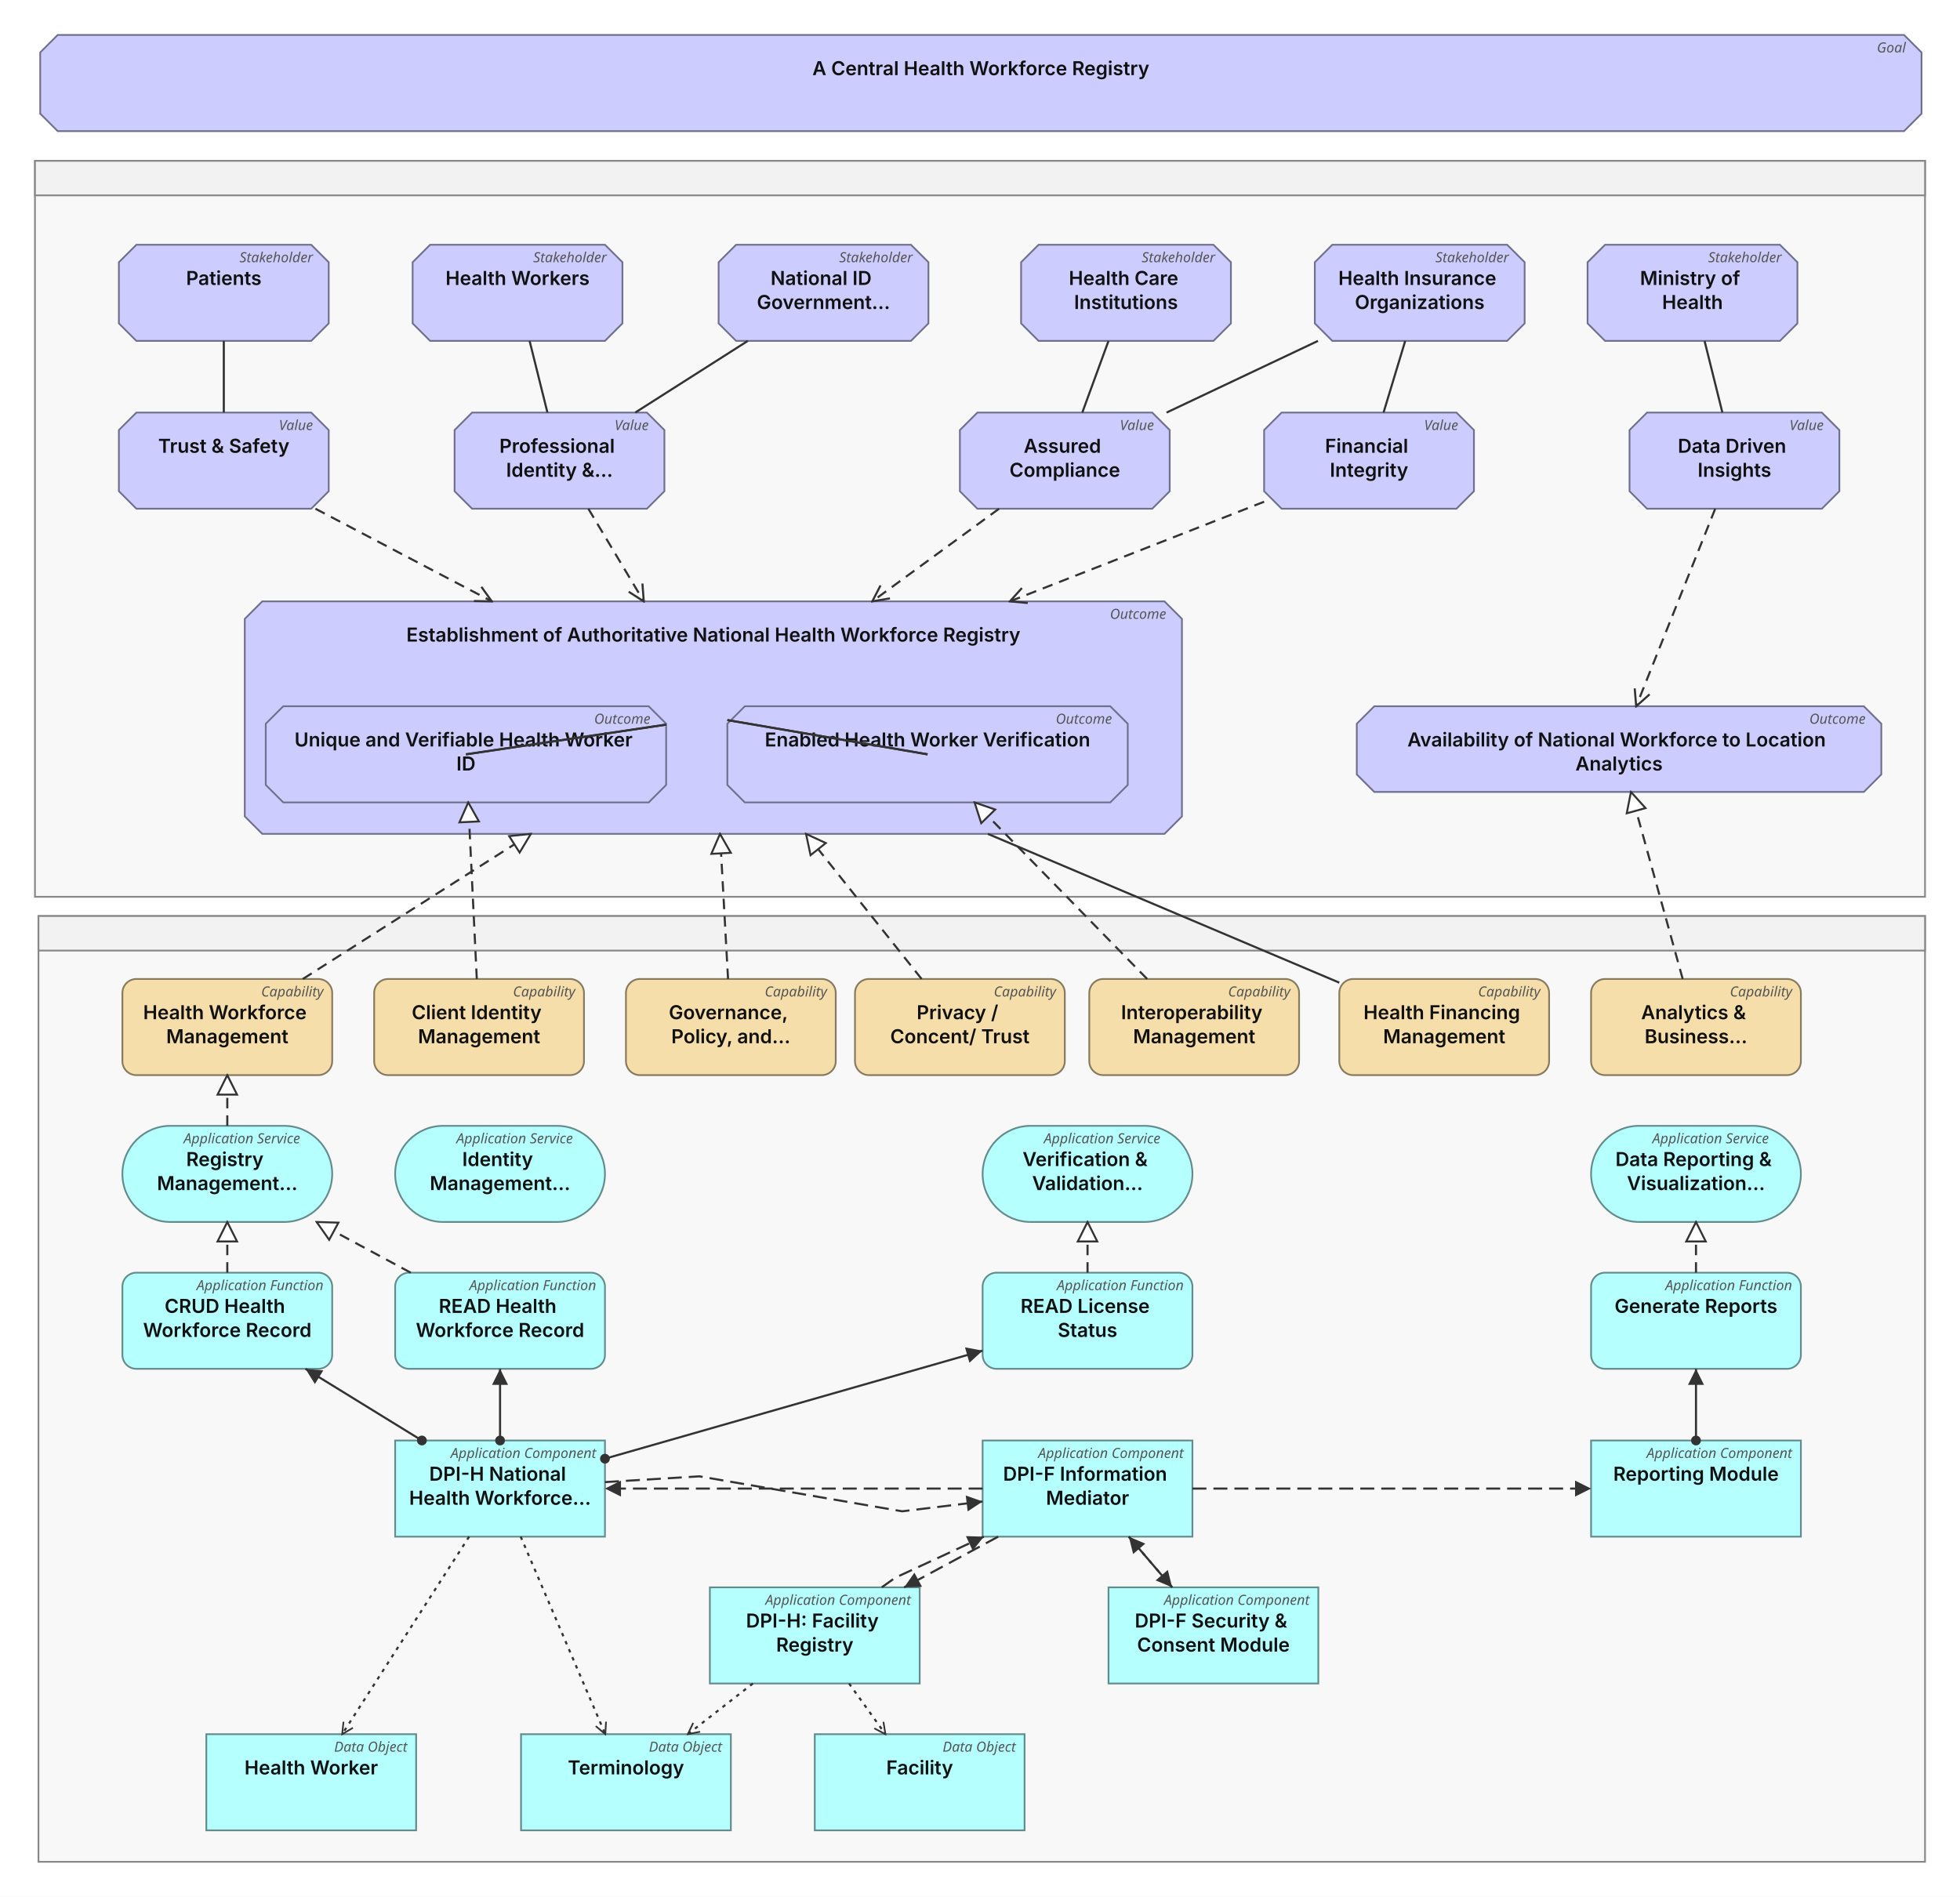
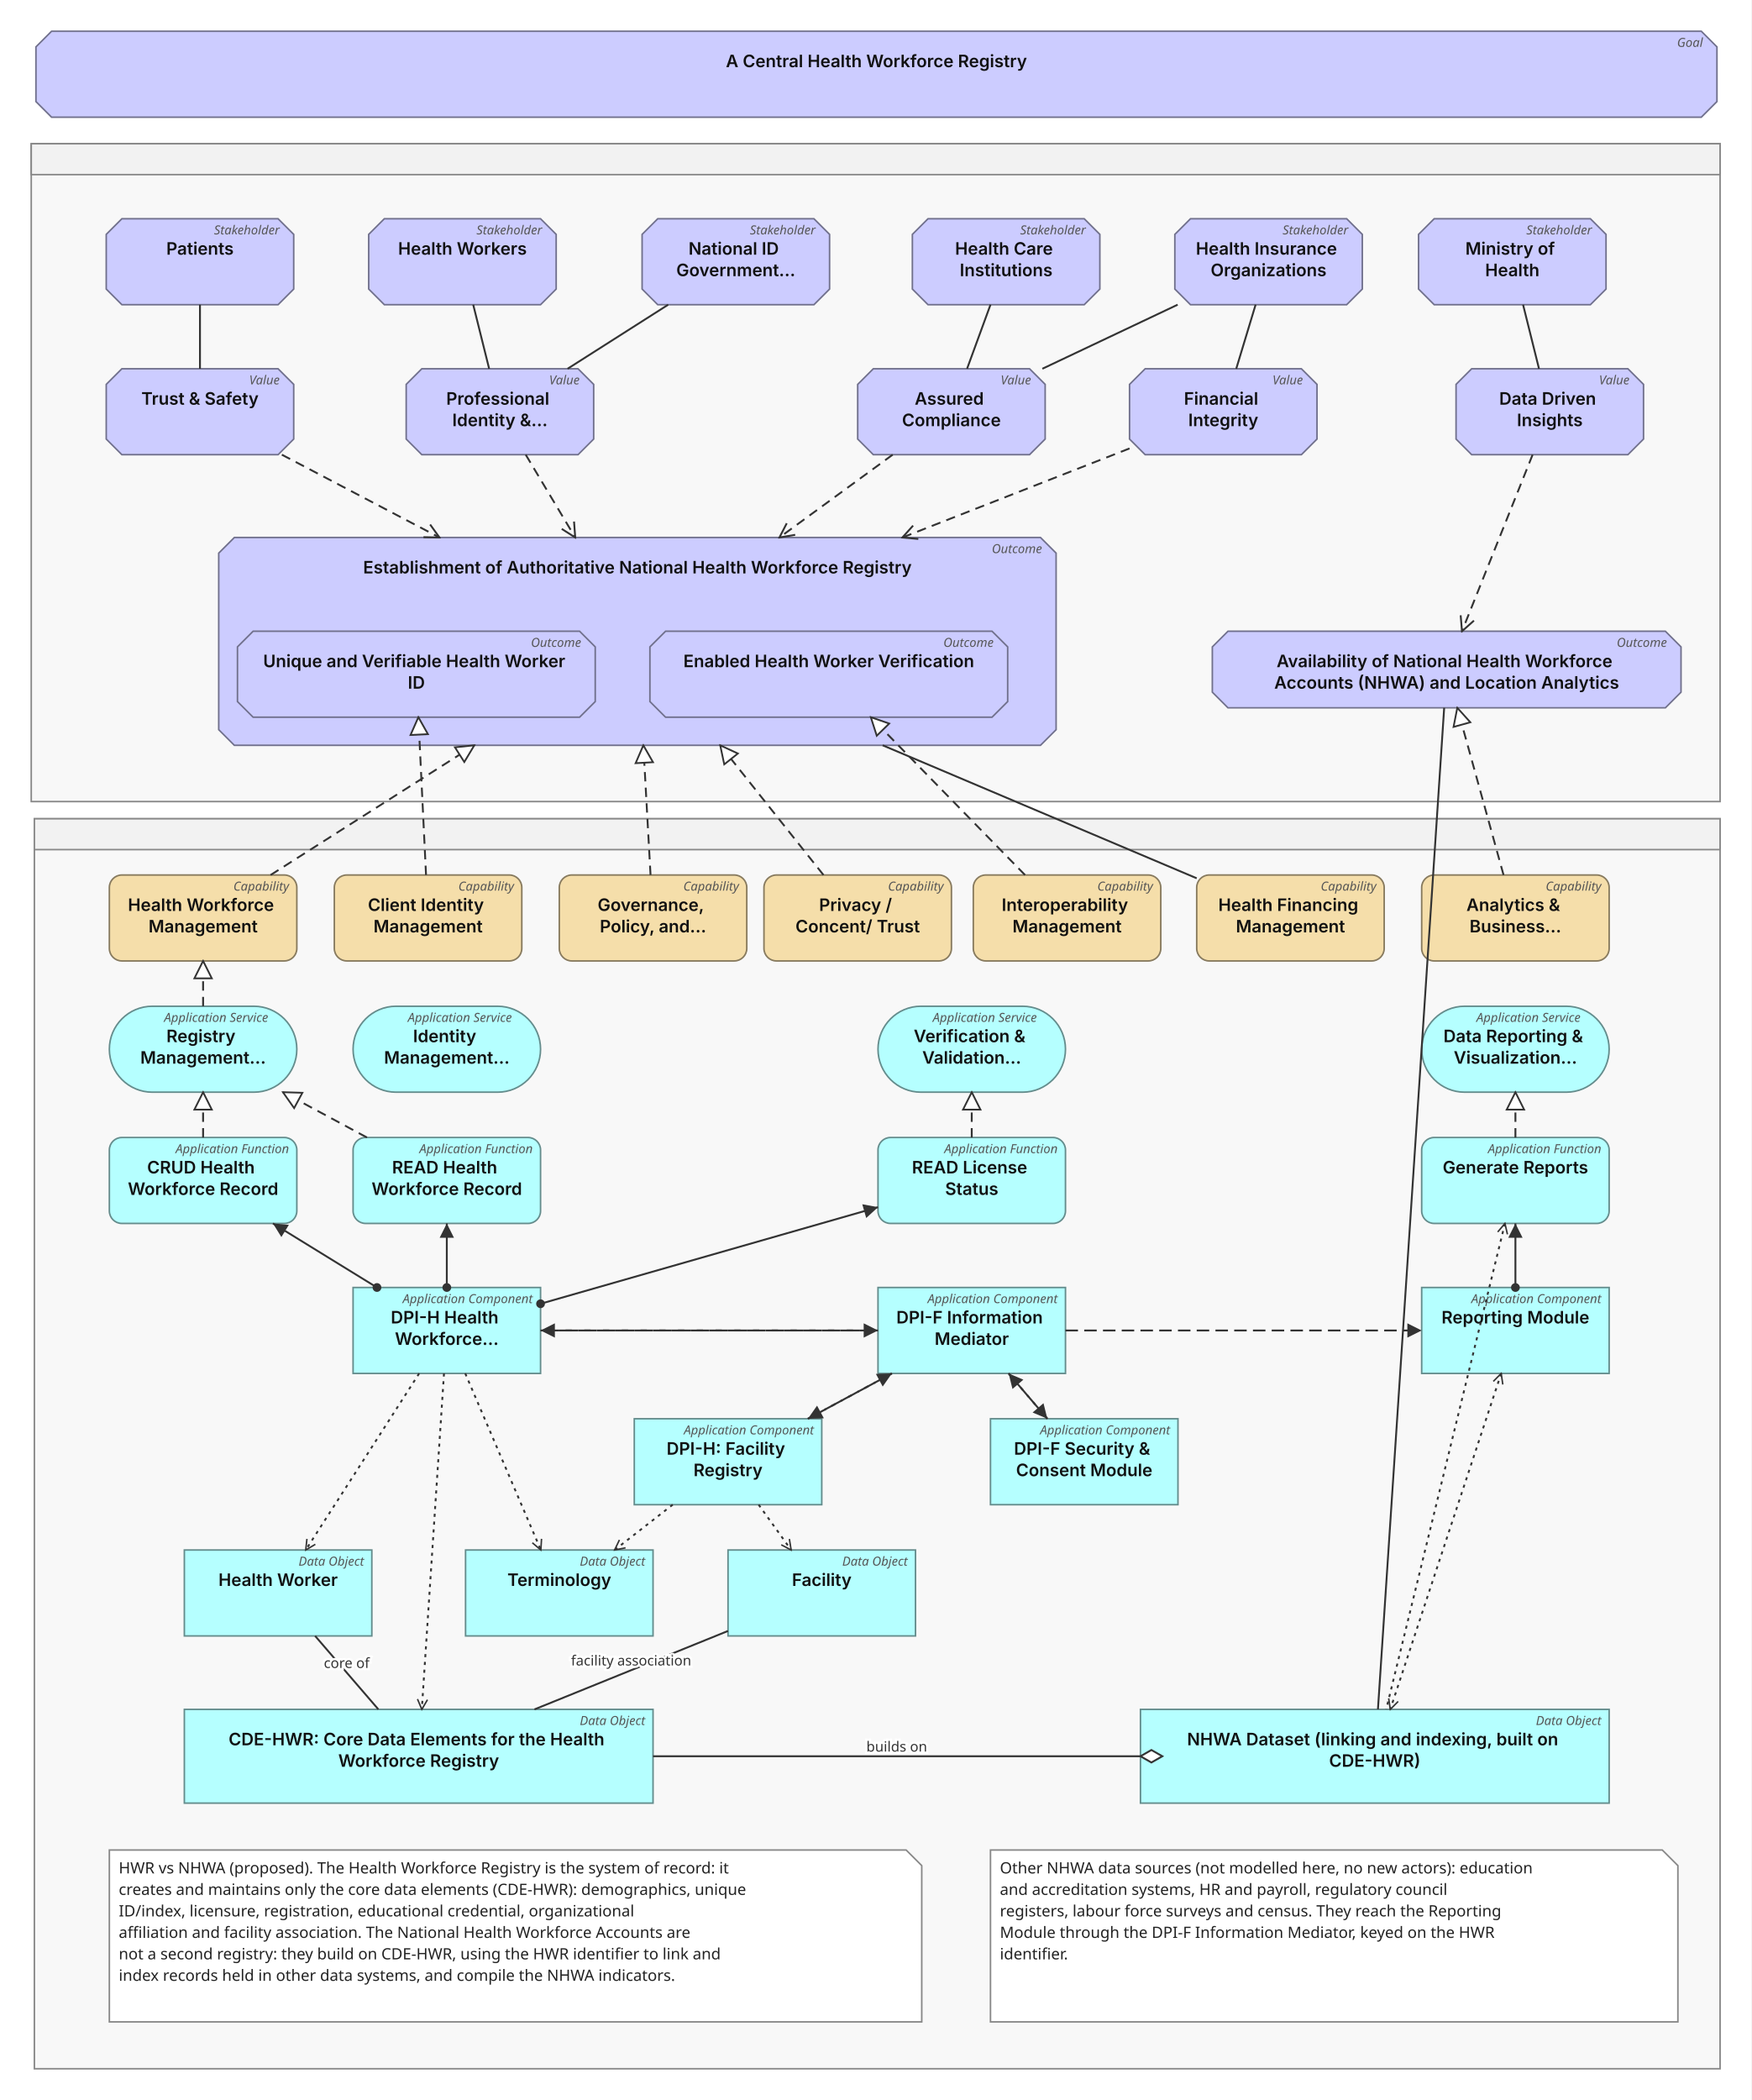
- <svg xmlns="http://www.w3.org/2000/svg" viewBox="133 16 1121 1085" width="1121" height="1085" role="img" aria-labelledby="av-title">
+ <svg xmlns="http://www.w3.org/2000/svg" viewBox="133 16 1121 1344" width="1121" height="1344" role="img" aria-labelledby="av-title">
  <style>
.av-name{font:600 11px system-ui,-apple-system,"Segoe UI",sans-serif;fill:#111}
.av-type{font:italic 8px system-ui,sans-serif;fill:#555}
.av-group{font:600 11px system-ui,sans-serif;fill:#333}
.av-note{font:10px system-ui,sans-serif;fill:#222}
.av-rel{font:9px system-ui,sans-serif;fill:#333;paint-order:stroke;stroke:#fff;stroke-width:3px}
a:hover rect,a:hover polygon,a:focus rect,a:focus polygon{stroke:#06c;stroke-width:2.5}
</style>
  <defs>
    <marker id="arrow-open" viewBox="0 0 12 12" refX="11" refY="6" markerWidth="11" markerHeight="11" orient="auto-start-reverse" markerUnits="userSpaceOnUse">
      <path d="M1 1 L11 6 L1 11" fill="none" stroke="#333" stroke-width="1.3" />
    </marker>
    <marker id="arrow-filled" viewBox="0 0 12 12" refX="11" refY="6" markerWidth="11" markerHeight="11" orient="auto-start-reverse" markerUnits="userSpaceOnUse">
      <path d="M1 1 L11 6 L1 11 Z" fill="#333" />
    </marker>
    <marker id="arrow-small" viewBox="0 0 10 10" refX="9" refY="5" markerWidth="8" markerHeight="8" orient="auto-start-reverse" markerUnits="userSpaceOnUse">
      <path d="M1 1 L9 5 L1 9" fill="none" stroke="#333" stroke-width="1.2" />
    </marker>
    <marker id="triangle-hollow" viewBox="0 0 14 14" refX="13" refY="7" markerWidth="13" markerHeight="13" orient="auto-start-reverse" markerUnits="userSpaceOnUse">
      <path d="M1 1 L13 7 L1 13 Z" fill="#fff" stroke="#333" stroke-width="1.2" />
    </marker>
    <marker id="diamond-filled" viewBox="0 0 16 10" refX="1" refY="5" markerWidth="16" markerHeight="10" orient="auto-start-reverse" markerUnits="userSpaceOnUse">
      <path d="M1 5 L8 1 L15 5 L8 9 Z" fill="#333" />
    </marker>
    <marker id="diamond-hollow" viewBox="0 0 16 10" refX="1" refY="5" markerWidth="16" markerHeight="10" orient="auto-start-reverse" markerUnits="userSpaceOnUse">
      <path d="M1 5 L8 1 L15 5 L8 9 Z" fill="#fff" stroke="#333" stroke-width="1.2" />
    </marker>
    <marker id="dot" viewBox="0 0 8 8" refX="4" refY="4" markerWidth="7" markerHeight="7" orient="auto" markerUnits="userSpaceOnUse">
      <circle cx="4" cy="4" r="3.2" fill="#333" />
    </marker>
    <pattern id="missing" width="8" height="8" patternUnits="userSpaceOnUse" patternTransform="rotate(45)">
      <rect width="8" height="8" fill="#fff" />
      <line x1="0" y1="0" x2="0" y2="8" stroke="#d33" stroke-width="2" />
    </pattern>
  </defs>
-   <rect x="133" y="16" width="1121" height="1085" fill="#fff" />
+   <rect x="133" y="16" width="1121" height="1344" fill="#fff" />
  <g class="av-g">
    <rect x="153" y="108" width="1081" height="421" fill="#f2f2f2" fill-opacity=".55" stroke="#888" />
    <rect x="153" y="108" width="1081" height="19.75" fill="#f2f2f2" stroke="#888" />
    <text class="av-group" x="159" y="122" />
  </g>
  <a href="../../../en/dpi-h-ra/archimate/0.2.0/elements/id-a2320dbc07e6450b94f3f0f3e03bb877/" target="_top">
    <polygon points="211,156 311,156 321,166 321,201 311,211 211,211 201,201 201,166" fill="#ccccff" stroke="#70708c" stroke-width="1" />
    <text class="av-type" x="312" y="166" text-anchor="end">Stakeholder</text>
    <text class="av-name" x="261" y="179" text-anchor="middle">
      <tspan x="261" dy="0">Patients</tspan>
    </text>
  </a>
  <a href="../../../en/dpi-h-ra/archimate/0.2.0/elements/id-9616e1e203db4a20beb0385e094a05a1/" target="_top">
    <polygon points="211,252 311,252 321,262 321,297 311,307 211,307 201,297 201,262" fill="#ccccff" stroke="#70708c" stroke-width="1" />
    <text class="av-type" x="312" y="262" text-anchor="end">Value</text>
    <text class="av-name" x="261" y="275" text-anchor="middle">
      <tspan x="261" dy="0">Trust &amp; Safety</tspan>
    </text>
  </a>
  <a href="../../../en/dpi-h-ra/archimate/0.2.0/elements/id-558aba849cc54d659ef1a5473d9aa2f1/" target="_top">
    <polygon points="283,360 799,360 809,370 809,483 799,493 283,493 273,483 273,370" fill="#ccccff" stroke="#70708c" stroke-width="1" />
    <text class="av-type" x="800" y="370" text-anchor="end">Outcome</text>
    <text class="av-name" x="541" y="383" text-anchor="middle">
      <tspan x="541" dy="0">Establishment of Authoritative National Health Workforce Registry</tspan>
    </text>
  </a>
  <a href="../../../en/dpi-h-ra/archimate/0.2.0/elements/id-d1b556b9ac4940eeb49f44f9a78b825a/" target="_top">
    <polygon points="559,420 768,420 778,430 778,465 768,475 559,475 549,465 549,430" fill="#ccccff" stroke="#70708c" stroke-width="1" />
    <text class="av-type" x="769" y="430" text-anchor="end">Outcome</text>
    <text class="av-name" x="663.5" y="443" text-anchor="middle">
      <tspan x="663.5" dy="0">Enabled Health Worker Verification</tspan>
    </text>
  </a>
  <a href="../../../en/dpi-h-ra/archimate/0.2.0/elements/id-3463482224324a95a77b808562828a38/" target="_top">
    <polygon points="295,420 504,420 514,430 514,465 504,475 295,475 285,465 285,430" fill="#ccccff" stroke="#70708c" stroke-width="1" />
    <text class="av-type" x="505" y="430" text-anchor="end">Outcome</text>
    <text class="av-name" x="399.5" y="443" text-anchor="middle">
      <tspan x="399.5" dy="0">Unique and Verifiable Health Worker</tspan>
      <tspan x="399.5" dy="13.75">ID</tspan>
    </text>
  </a>
  <a href="../../../en/dpi-h-ra/archimate/0.2.0/elements/id-a423086366604d2a9ea403aa8f19f264/" target="_top">
    <polygon points="919,420 1199,420 1209,430 1209,459 1199,469 919,469 909,459 909,430" fill="#ccccff" stroke="#70708c" stroke-width="1" />
    <text class="av-type" x="1200" y="430" text-anchor="end">Outcome</text>
    <text class="av-name" x="1059" y="443" text-anchor="middle">
-       <tspan x="1059" dy="0">Availability of National Workforce to Location</tspan>
-       <tspan x="1059" dy="13.75">Analytics</tspan>
+       <tspan x="1059" dy="0">Availability of National Health Workforce</tspan>
+       <tspan x="1059" dy="13.75">Accounts (NHWA) and Location Analytics</tspan>
    </text>
  </a>
  <a href="../../../en/dpi-h-ra/archimate/0.2.0/elements/id-8d3dd8b68d504c2a9fe8cf414b16c127/" target="_top">
    <polygon points="379,156 479,156 489,166 489,201 479,211 379,211 369,201 369,166" fill="#ccccff" stroke="#70708c" stroke-width="1" />
    <text class="av-type" x="480" y="166" text-anchor="end">Stakeholder</text>
    <text class="av-name" x="429" y="179" text-anchor="middle">
      <tspan x="429" dy="0">Health Workers</tspan>
    </text>
  </a>
  <a href="../../../en/dpi-h-ra/archimate/0.2.0/elements/id-3d0ed563d57a4ef5830b6f42379c580d/" target="_top">
    <polygon points="403,252 503,252 513,262 513,297 503,307 403,307 393,297 393,262" fill="#ccccff" stroke="#70708c" stroke-width="1" />
    <text class="av-type" x="504" y="262" text-anchor="end">Value</text>
    <text class="av-name" x="453" y="275" text-anchor="middle">
      <tspan x="453" dy="0">Professional</tspan>
      <tspan x="453" dy="13.75">Identity &amp;…</tspan>
    </text>
  </a>
  <a href="../../../en/dpi-h-ra/archimate/0.2.0/elements/id-515be0d38c564767bc2b1ee5fcb0adb6/" target="_top">
    <polygon points="727,156 827,156 837,166 837,201 827,211 727,211 717,201 717,166" fill="#ccccff" stroke="#70708c" stroke-width="1" />
    <text class="av-type" x="828" y="166" text-anchor="end">Stakeholder</text>
    <text class="av-name" x="777" y="179" text-anchor="middle">
      <tspan x="777" dy="0">Health Care</tspan>
      <tspan x="777" dy="13.75">Institutions</tspan>
    </text>
  </a>
  <a href="../../../en/dpi-h-ra/archimate/0.2.0/elements/id-cf479a7ce6df4865833f1d16912988d3/" target="_top">
    <polygon points="692,252 792,252 802,262 802,297 792,307 692,307 682,297 682,262" fill="#ccccff" stroke="#70708c" stroke-width="1" />
    <text class="av-type" x="793" y="262" text-anchor="end">Value</text>
    <text class="av-name" x="742" y="275" text-anchor="middle">
      <tspan x="742" dy="0">Assured</tspan>
      <tspan x="742" dy="13.75">Compliance</tspan>
    </text>
  </a>
  <a href="../../../en/dpi-h-ra/archimate/0.2.0/elements/id-afa7abb5039f46ae8f7f3f1ff15b77a2/" target="_top">
    <polygon points="895,156 995,156 1005,166 1005,201 995,211 895,211 885,201 885,166" fill="#ccccff" stroke="#70708c" stroke-width="1" />
    <text class="av-type" x="996" y="166" text-anchor="end">Stakeholder</text>
    <text class="av-name" x="945" y="179" text-anchor="middle">
      <tspan x="945" dy="0">Health Insurance</tspan>
      <tspan x="945" dy="13.75">Organizations</tspan>
    </text>
  </a>
  <a href="../../../en/dpi-h-ra/archimate/0.2.0/elements/id-6225b7e834b24c6fab4c6994f1a10c05/" target="_top">
    <polygon points="866,252 966,252 976,262 976,297 966,307 866,307 856,297 856,262" fill="#ccccff" stroke="#70708c" stroke-width="1" />
    <text class="av-type" x="967" y="262" text-anchor="end">Value</text>
    <text class="av-name" x="916" y="275" text-anchor="middle">
      <tspan x="916" dy="0">Financial</tspan>
      <tspan x="916" dy="13.75">Integrity</tspan>
    </text>
  </a>
  <a href="../../../en/dpi-h-ra/archimate/0.2.0/elements/id-1c5c0bc9234e4282b654dbc71b9da706/" target="_top">
    <polygon points="1051,156 1151,156 1161,166 1161,201 1151,211 1051,211 1041,201 1041,166" fill="#ccccff" stroke="#70708c" stroke-width="1" />
    <text class="av-type" x="1152" y="166" text-anchor="end">Stakeholder</text>
    <text class="av-name" x="1101" y="179" text-anchor="middle">
      <tspan x="1101" dy="0">Ministry of</tspan>
      <tspan x="1101" dy="13.75">Health</tspan>
    </text>
  </a>
  <a href="../../../en/dpi-h-ra/archimate/0.2.0/elements/id-4a4c7257f8ec4ee98f3f418bc034a165/" target="_top">
    <polygon points="1075,252 1175,252 1185,262 1185,297 1175,307 1075,307 1065,297 1065,262" fill="#ccccff" stroke="#70708c" stroke-width="1" />
    <text class="av-type" x="1176" y="262" text-anchor="end">Value</text>
    <text class="av-name" x="1125" y="275" text-anchor="middle">
      <tspan x="1125" dy="0">Data Driven</tspan>
      <tspan x="1125" dy="13.75">Insights</tspan>
    </text>
  </a>
  <a href="../../../en/dpi-h-ra/archimate/0.2.0/elements/id-10058e61afa048128fdb46dc0bcb884c/" target="_top">
    <polygon points="554,156 654,156 664,166 664,201 654,211 554,211 544,201 544,166" fill="#ccccff" stroke="#70708c" stroke-width="1" />
    <text class="av-type" x="655" y="166" text-anchor="end">Stakeholder</text>
    <text class="av-name" x="604" y="179" text-anchor="middle">
      <tspan x="604" dy="0">National ID</tspan>
      <tspan x="604" dy="13.75">Government…</tspan>
    </text>
  </a>
  <g class="av-g">
-     <rect x="155" y="540" width="1079" height="541" fill="#f2f2f2" fill-opacity=".55" stroke="#888" />
+     <rect x="155" y="540" width="1079" height="800" fill="#f2f2f2" fill-opacity=".55" stroke="#888" />
    <rect x="155" y="540" width="1079" height="19.75" fill="#f2f2f2" stroke="#888" />
    <text class="av-group" x="161" y="554" />
  </g>
  <a href="../../../en/dpi-h-ra/archimate/0.2.0/elements/id-350840520ae44f658b6ad3b3762e382e/" target="_top">
    <rect x="359" y="840" width="120" height="55" fill="#b5ffff" stroke="#648c8c" stroke-width="1" />
    <text class="av-type" x="474" y="850" text-anchor="end">Application Component</text>
    <text class="av-name" x="419" y="863" text-anchor="middle">
-       <tspan x="419" dy="0">DPI-H National</tspan>
-       <tspan x="419" dy="13.75">Health Workforce…</tspan>
+       <tspan x="419" dy="0">DPI-H Health</tspan>
+       <tspan x="419" dy="13.75">Workforce…</tspan>
    </text>
  </a>
  <a href="../../../en/dpi-h-ra/archimate/0.2.0/elements/id-d79aa0eec0584b0792b44bca408afeb6/" target="_top">
    <rect x="767" y="924" width="120" height="55" fill="#b5ffff" stroke="#648c8c" stroke-width="1" />
    <text class="av-type" x="882" y="934" text-anchor="end">Application Component</text>
    <text class="av-name" x="827" y="947" text-anchor="middle">
      <tspan x="827" dy="0">DPI-F Security &amp;</tspan>
      <tspan x="827" dy="13.75">Consent Module</tspan>
    </text>
  </a>
  <a href="../../../en/dpi-h-ra/archimate/0.2.0/elements/id-bbd18f65be45490fbbaf02346511ae5e/" target="_top">
    <rect x="1043" y="840" width="120" height="55" fill="#b5ffff" stroke="#648c8c" stroke-width="1" />
    <text class="av-type" x="1158" y="850" text-anchor="end">Application Component</text>
    <text class="av-name" x="1103" y="863" text-anchor="middle">
      <tspan x="1103" dy="0">Reporting Module</tspan>
    </text>
  </a>
  <a href="../../../en/dpi-h-ra/archimate/0.2.0/elements/id-3c5d846710034c4595e206e748d65e36/" target="_top">
    <rect x="695" y="840" width="120" height="55" fill="#b5ffff" stroke="#648c8c" stroke-width="1" />
    <text class="av-type" x="810" y="850" text-anchor="end">Application Component</text>
    <text class="av-name" x="755" y="863" text-anchor="middle">
      <tspan x="755" dy="0">DPI-F Information</tspan>
      <tspan x="755" dy="13.75">Mediator</tspan>
    </text>
  </a>
  <a href="../../../en/dpi-h-ra/archimate/0.2.0/elements/id-702c24bbd73341be9afc11c7e11e9810/" target="_top">
    <rect x="251" y="1008" width="120" height="55" fill="#b5ffff" stroke="#648c8c" stroke-width="1" />
    <text class="av-type" x="366" y="1018" text-anchor="end">Data Object</text>
    <text class="av-name" x="311" y="1031" text-anchor="middle">
      <tspan x="311" dy="0">Health Worker</tspan>
    </text>
  </a>
  <a href="../../../en/dpi-h-ra/archimate/0.2.0/elements/id-ad969289cb774307aa678037c56fdd3f/" target="_top">
    <rect x="599" y="1008" width="120" height="55" fill="#b5ffff" stroke="#648c8c" stroke-width="1" />
    <text class="av-type" x="714" y="1018" text-anchor="end">Data Object</text>
    <text class="av-name" x="659" y="1031" text-anchor="middle">
      <tspan x="659" dy="0">Facility</tspan>
    </text>
  </a>
  <a href="../../../en/dpi-h-ra/archimate/0.2.0/elements/id-301912f3fcaf4648b0ebc3cbbfc3b447/" target="_top">
    <rect x="431" y="1008" width="120" height="55" fill="#b5ffff" stroke="#648c8c" stroke-width="1" />
    <text class="av-type" x="546" y="1018" text-anchor="end">Data Object</text>
    <text class="av-name" x="491" y="1031" text-anchor="middle">
      <tspan x="491" dy="0">Terminology</tspan>
    </text>
  </a>
  <a href="../../../en/dpi-h-ra/archimate/0.2.0/elements/id-4d0a6161789f4a4ca8b13c7b2d542544/" target="_top">
    <rect x="203" y="576" width="120" height="55" rx="8" fill="#f5deaa" stroke="#877a5e" stroke-width="1" />
    <text class="av-type" x="318" y="586" text-anchor="end">Capability</text>
    <text class="av-name" x="263" y="599" text-anchor="middle">
      <tspan x="263" dy="0">Health Workforce</tspan>
      <tspan x="263" dy="13.75">Management</tspan>
    </text>
  </a>
  <a href="../../../en/dpi-h-ra/archimate/0.2.0/elements/id-d4539867eb074f9383ede25c9318a5eb/" target="_top">
    <rect x="622" y="576" width="120" height="55" rx="8" fill="#f5deaa" stroke="#877a5e" stroke-width="1" />
    <text class="av-type" x="737" y="586" text-anchor="end">Capability</text>
    <text class="av-name" x="682" y="599" text-anchor="middle">
      <tspan x="682" dy="0">Privacy /</tspan>
      <tspan x="682" dy="13.75">Concent/ Trust</tspan>
    </text>
  </a>
  <a href="../../../en/dpi-h-ra/archimate/0.2.0/elements/id-788f660553e14f0283b93c2dda3ae441/" target="_top">
    <rect x="347" y="576" width="120" height="55" rx="8" fill="#f5deaa" stroke="#877a5e" stroke-width="1" />
    <text class="av-type" x="462" y="586" text-anchor="end">Capability</text>
    <text class="av-name" x="407" y="599" text-anchor="middle">
      <tspan x="407" dy="0">Client Identity</tspan>
      <tspan x="407" dy="13.75">Management</tspan>
    </text>
  </a>
  <a href="../../../en/dpi-h-ra/archimate/0.2.0/elements/id-02200ff02be649ada1bf34a0a4d8e594/" target="_top">
    <rect x="756" y="576" width="120" height="55" rx="8" fill="#f5deaa" stroke="#877a5e" stroke-width="1" />
    <text class="av-type" x="871" y="586" text-anchor="end">Capability</text>
    <text class="av-name" x="816" y="599" text-anchor="middle">
      <tspan x="816" dy="0">Interoperability</tspan>
      <tspan x="816" dy="13.75">Management</tspan>
    </text>
  </a>
  <a href="../../../en/dpi-h-ra/archimate/0.2.0/elements/id-3d0c2c2525ed4131ae533eed8893d4d0/" target="_top">
    <rect x="1043" y="576" width="120" height="55" rx="8" fill="#f5deaa" stroke="#877a5e" stroke-width="1" />
    <text class="av-type" x="1158" y="586" text-anchor="end">Capability</text>
    <text class="av-name" x="1103" y="599" text-anchor="middle">
      <tspan x="1103" dy="0">Analytics &amp;</tspan>
      <tspan x="1103" dy="13.75">Business…</tspan>
    </text>
  </a>
  <a href="../../../en/dpi-h-ra/archimate/0.2.0/elements/id-88a90dfa38904fba930a49add401e660/" target="_top">
    <rect x="491" y="576" width="120" height="55" rx="8" fill="#f5deaa" stroke="#877a5e" stroke-width="1" />
    <text class="av-type" x="606" y="586" text-anchor="end">Capability</text>
    <text class="av-name" x="551" y="599" text-anchor="middle">
      <tspan x="551" dy="0">Governance,</tspan>
      <tspan x="551" dy="13.75">Policy, and…</tspan>
    </text>
  </a>
  <a href="../../../en/dpi-h-ra/archimate/0.2.0/elements/id-34c4ebbdf32b4062b7fe81718c599d83/" target="_top">
    <rect x="899" y="576" width="120" height="55" rx="8" fill="#f5deaa" stroke="#877a5e" stroke-width="1" />
    <text class="av-type" x="1014" y="586" text-anchor="end">Capability</text>
    <text class="av-name" x="959" y="599" text-anchor="middle">
      <tspan x="959" dy="0">Health Financing</tspan>
      <tspan x="959" dy="13.75">Management</tspan>
    </text>
  </a>
  <a href="../../../en/dpi-h-ra/archimate/0.2.0/elements/id-2dbeabd4fadb4f4ca856fcab56c79ce6/" target="_top">
    <rect x="203" y="660" width="120" height="55" rx="27.5" fill="#b5ffff" stroke="#648c8c" stroke-width="1" />
    <text class="av-type" x="304.667" y="670" text-anchor="end">Application Service</text>
    <text class="av-name" x="263" y="683" text-anchor="middle">
      <tspan x="263" dy="0">Registry</tspan>
      <tspan x="263" dy="13.75">Management…</tspan>
    </text>
  </a>
  <a href="../../../en/dpi-h-ra/archimate/0.2.0/elements/id-646c18afcfc54f4fb33ae93110e02c2c/" target="_top">
    <rect x="359" y="660" width="120" height="55" rx="27.5" fill="#b5ffff" stroke="#648c8c" stroke-width="1" />
    <text class="av-type" x="460.667" y="670" text-anchor="end">Application Service</text>
    <text class="av-name" x="419" y="683" text-anchor="middle">
      <tspan x="419" dy="0">Identity</tspan>
      <tspan x="419" dy="13.75">Management…</tspan>
    </text>
  </a>
  <a href="../../../en/dpi-h-ra/archimate/0.2.0/elements/id-067f3a0e91b2452ba1786d129e309017/" target="_top">
    <rect x="695" y="660" width="120" height="55" rx="27.5" fill="#b5ffff" stroke="#648c8c" stroke-width="1" />
    <text class="av-type" x="796.667" y="670" text-anchor="end">Application Service</text>
    <text class="av-name" x="755" y="683" text-anchor="middle">
      <tspan x="755" dy="0">Verification &amp;</tspan>
      <tspan x="755" dy="13.75">Validation…</tspan>
    </text>
  </a>
  <a href="../../../en/dpi-h-ra/archimate/0.2.0/elements/id-1c8c036d817d47d89af422dc49cc9620/" target="_top">
    <rect x="1043" y="660" width="120" height="55" rx="27.5" fill="#b5ffff" stroke="#648c8c" stroke-width="1" />
    <text class="av-type" x="1144.667" y="670" text-anchor="end">Application Service</text>
    <text class="av-name" x="1103" y="683" text-anchor="middle">
      <tspan x="1103" dy="0">Data Reporting &amp;</tspan>
      <tspan x="1103" dy="13.75">Visualization…</tspan>
    </text>
  </a>
  <a href="../../../en/dpi-h-ra/archimate/0.2.0/elements/id-4e0767822dcf46409554156a133fbc67/" target="_top">
    <rect x="539" y="924" width="120" height="55" fill="#b5ffff" stroke="#648c8c" stroke-width="1" />
    <text class="av-type" x="654" y="934" text-anchor="end">Application Component</text>
    <text class="av-name" x="599" y="947" text-anchor="middle">
      <tspan x="599" dy="0">DPI-H: Facility</tspan>
      <tspan x="599" dy="13.75">Registry</tspan>
    </text>
  </a>
  <a href="../../../en/dpi-h-ra/archimate/0.2.0/elements/id-58e4795bc57845649434ec98dfb53fa4/" target="_top">
    <rect x="203" y="744" width="120" height="55" rx="8" fill="#b5ffff" stroke="#648c8c" stroke-width="1" />
    <text class="av-type" x="318" y="754" text-anchor="end">Application Function</text>
    <text class="av-name" x="263" y="767" text-anchor="middle">
      <tspan x="263" dy="0">CRUD Health</tspan>
      <tspan x="263" dy="13.75">Workforce Record</tspan>
    </text>
  </a>
  <a href="../../../en/dpi-h-ra/archimate/0.2.0/elements/id-70448b30ed3b43a1bbfea442a3f32388/" target="_top">
    <rect x="359" y="744" width="120" height="55" rx="8" fill="#b5ffff" stroke="#648c8c" stroke-width="1" />
    <text class="av-type" x="474" y="754" text-anchor="end">Application Function</text>
    <text class="av-name" x="419" y="767" text-anchor="middle">
      <tspan x="419" dy="0">READ Health</tspan>
      <tspan x="419" dy="13.75">Workforce Record</tspan>
    </text>
  </a>
  <a href="../../../en/dpi-h-ra/archimate/0.2.0/elements/id-7a7f13e6c56d4c4fa3c37ca598a8be1c/" target="_top">
    <rect x="695" y="744" width="120" height="55" rx="8" fill="#b5ffff" stroke="#648c8c" stroke-width="1" />
    <text class="av-type" x="810" y="754" text-anchor="end">Application Function</text>
    <text class="av-name" x="755" y="767" text-anchor="middle">
      <tspan x="755" dy="0">READ License</tspan>
      <tspan x="755" dy="13.75">Status</tspan>
    </text>
  </a>
  <a href="../../../en/dpi-h-ra/archimate/0.2.0/elements/id-b3a5209e0e88419382a678964bed91f9/" target="_top">
    <rect x="1043" y="744" width="120" height="55" rx="8" fill="#b5ffff" stroke="#648c8c" stroke-width="1" />
    <text class="av-type" x="1158" y="754" text-anchor="end">Application Function</text>
    <text class="av-name" x="1103" y="767" text-anchor="middle">
      <tspan x="1103" dy="0">Generate Reports</tspan>
    </text>
  </a>
+   <a href="../../../en/dpi-h-ra/archimate/0.2.0/elements/id-e162b2223da4440983514be5854b654d/" target="_top">
+     <rect x="251" y="1110" width="300" height="60" fill="#b5ffff" stroke="#648c8c" stroke-width="1" />
+     <text class="av-type" x="546" y="1120" text-anchor="end">Data Object</text>
+     <text class="av-name" x="401" y="1133" text-anchor="middle">
+       <tspan x="401" dy="0">CDE-HWR: Core Data Elements for the Health</tspan>
+       <tspan x="401" dy="13.75">Workforce Registry</tspan>
+     </text>
+   </a>
+   <a href="../../../en/dpi-h-ra/archimate/0.2.0/elements/id-145e885489634e469e8a6734f56b7df5/" target="_top">
+     <rect x="863" y="1110" width="300" height="60" fill="#b5ffff" stroke="#648c8c" stroke-width="1" />
+     <text class="av-type" x="1158" y="1120" text-anchor="end">Data Object</text>
+     <text class="av-name" x="1013" y="1133" text-anchor="middle">
+       <tspan x="1013" dy="0">NHWA Dataset (linking and indexing, built on</tspan>
+       <tspan x="1013" dy="13.75">CDE-HWR)</tspan>
+     </text>
+   </a>
+   <g class="av-n">
+     <polygon points="203,1200 713,1200 723,1210 723,1310 203,1310" fill="#ffffff" stroke="#888" />
+     <text class="av-note" x="209" y="1215">
+       <tspan x="209" dy="0">HWR vs NHWA (proposed). The Health Workforce Registry is the system of record: it</tspan>
+       <tspan x="209" dy="13.75">creates and maintains only the core data elements (CDE-HWR): demographics, unique</tspan>
+       <tspan x="209" dy="13.75">ID/index, licensure, registration, educational credential, organizational</tspan>
+       <tspan x="209" dy="13.75">affiliation and facility association. The National Health Workforce Accounts are</tspan>
+       <tspan x="209" dy="13.75">not a second registry: they build on CDE-HWR, using the HWR identifier to link and</tspan>
+       <tspan x="209" dy="13.75">index records held in other data systems, and compile the NHWA indicators.</tspan>
+     </text>
+   </g>
+   <g class="av-n">
+     <polygon points="767,1200 1197,1200 1207,1210 1207,1310 767,1310" fill="#ffffff" stroke="#888" />
+     <text class="av-note" x="773" y="1215">
+       <tspan x="773" dy="0">Other NHWA data sources (not modelled here, no new actors): education</tspan>
+       <tspan x="773" dy="13.75">and accreditation systems, HR and payroll, regulatory council</tspan>
+       <tspan x="773" dy="13.75">registers, labour force surveys and census. They reach the Reporting</tspan>
+       <tspan x="773" dy="13.75">Module through the DPI-F Information Mediator, keyed on the HWR</tspan>
+       <tspan x="773" dy="13.75">identifier.</tspan>
+     </text>
+   </g>
  <a href="../../../en/dpi-h-ra/archimate/0.2.0/elements/id-0f846746da49424ca22381bd80bfc409/" target="_top">
    <polygon points="166,36 1222,36 1232,46 1232,81 1222,91 166,91 156,81 156,46" fill="#ccccff" stroke="#70708c" stroke-width="1" />
    <text class="av-type" x="1223" y="46" text-anchor="end">Goal</text>
    <text class="av-name" x="694" y="59" text-anchor="middle">
      <tspan x="694" dy="0">A Central Health Workforce Registry</tspan>
    </text>
  </a>
  <a href="../../../en/dpi-h-ra/archimate/0.2.0/relationships/id-cc65670da4d74301a17360ac03bfeffb/" target="_top">
    <path d="M261 211 L261 252" fill="none" stroke="#333" stroke-width="1.2" />
    <path d="M261 211 L261 252" fill="none" stroke="transparent" stroke-width="8" />
  </a>
  <a href="../../../en/dpi-h-ra/archimate/0.2.0/relationships/id-ed43e8be110148959808f0ed2b01e60c/" target="_top">
    <path d="M313.4 307 L414.3 360" fill="none" stroke="#333" stroke-width="1.2" stroke-dasharray="6 4" marker-end="url(#arrow-open)" />
    <path d="M313.4 307 L414.3 360" fill="none" stroke="transparent" stroke-width="8" />
  </a>
  <a href="../../../en/dpi-h-ra/archimate/0.2.0/relationships/id-b253eb2e7f61456b879020c1038f65d8/" target="_top">
    <path d="M698 493 L899 578.1" fill="none" stroke="#333" stroke-width="1.2" />
    <path d="M698 493 L899 578.1" fill="none" stroke="transparent" stroke-width="8" />
  </a>
-   <a href="../../../en/dpi-h-ra/archimate/0.2.0/relationships/id-9049601872f6498c870187996e3db71e/" target="_top">
-     <path d="M399.5 447.5 L514 430.5" fill="none" stroke="#333" stroke-width="1.2" />
-     <path d="M399.5 447.5 L514 430.5" fill="none" stroke="transparent" stroke-width="8" />
-   </a>
-   <a href="../../../en/dpi-h-ra/archimate/0.2.0/relationships/id-c5163688aa2b4013a749f13695f7db6d/" target="_top">
-     <path d="M663.5 447.5 L549 427.9" fill="none" stroke="#333" stroke-width="1.2" />
-     <path d="M663.5 447.5 L549 427.9" fill="none" stroke="transparent" stroke-width="8" />
-   </a>
-   <a href="../../../en/dpi-h-ra/archimate/0.2.0/relationships/id-5b4c0bf9eacf449789fb5807bad0a16b/" target="_top">
-     <path d="M549 427.9 L663.5 447.5" fill="none" stroke="#333" stroke-width="1.2" />
-     <path d="M549 427.9 L663.5 447.5" fill="none" stroke="transparent" stroke-width="8" />
-   </a>
-   <a href="../../../en/dpi-h-ra/archimate/0.2.0/relationships/id-987ebec8a47e4898a182a362f7cf865f/" target="_top">
-     <path d="M514 430.5 L399.5 447.5" fill="none" stroke="#333" stroke-width="1.2" />
-     <path d="M514 430.5 L399.5 447.5" fill="none" stroke="transparent" stroke-width="8" />
-   </a>
  <a href="../../../en/dpi-h-ra/archimate/0.2.0/relationships/id-e15649393fd7472688e24c5469ece6d6/" target="_top">
    <path d="M435.9 211 L446.1 252" fill="none" stroke="#333" stroke-width="1.2" />
    <path d="M435.9 211 L446.1 252" fill="none" stroke="transparent" stroke-width="8" />
  </a>
  <a href="../../../en/dpi-h-ra/archimate/0.2.0/relationships/id-01ff839ed3944cdfa2fc6b3dc56078fb/" target="_top">
    <path d="M469.5 307 L501.2 360" fill="none" stroke="#333" stroke-width="1.2" stroke-dasharray="6 4" marker-end="url(#arrow-open)" />
    <path d="M469.5 307 L501.2 360" fill="none" stroke="transparent" stroke-width="8" />
  </a>
  <a href="../../../en/dpi-h-ra/archimate/0.2.0/relationships/id-f5659f20014c438fb8a128859617e06b/" target="_top">
    <path d="M767 211 L752 252" fill="none" stroke="#333" stroke-width="1.2" />
    <path d="M767 211 L752 252" fill="none" stroke="transparent" stroke-width="8" />
  </a>
  <a href="../../../en/dpi-h-ra/archimate/0.2.0/relationships/id-10abc5c5de7b4f9baf653a94419c176a/" target="_top">
    <path d="M704.4 307 L631.9 360" fill="none" stroke="#333" stroke-width="1.2" stroke-dasharray="6 4" marker-end="url(#arrow-open)" />
    <path d="M704.4 307 L631.9 360" fill="none" stroke="transparent" stroke-width="8" />
  </a>
  <a href="../../../en/dpi-h-ra/archimate/0.2.0/relationships/id-129509ba50094bf598c45909e03028a1/" target="_top">
    <path d="M936.7 211 L924.3 252" fill="none" stroke="#333" stroke-width="1.2" />
    <path d="M936.7 211 L924.3 252" fill="none" stroke="transparent" stroke-width="8" />
  </a>
  <a href="../../../en/dpi-h-ra/archimate/0.2.0/relationships/id-f2081843c0e0424c8fc1b35b56450cf4/" target="_top">
    <path d="M886.8 211 L800.2 252" fill="none" stroke="#333" stroke-width="1.2" />
    <path d="M886.8 211 L800.2 252" fill="none" stroke="transparent" stroke-width="8" />
  </a>
  <a href="../../../en/dpi-h-ra/archimate/0.2.0/relationships/id-e68330fc32bb47da9cbdc5bc2ace5529/" target="_top">
    <path d="M856 303 L710.6 360" fill="none" stroke="#333" stroke-width="1.2" stroke-dasharray="6 4" marker-end="url(#arrow-open)" />
    <path d="M856 303 L710.6 360" fill="none" stroke="transparent" stroke-width="8" />
  </a>
  <a href="../../../en/dpi-h-ra/archimate/0.2.0/relationships/id-3e73475ab54b4cf1b28ac3b54c742560/" target="_top">
    <path d="M1107.9 211 L1118.1 252" fill="none" stroke="#333" stroke-width="1.2" />
    <path d="M1107.9 211 L1118.1 252" fill="none" stroke="transparent" stroke-width="8" />
  </a>
  <a href="../../../en/dpi-h-ra/archimate/0.2.0/relationships/id-3e7c4b09f0284eb789d9cb6a5a7fced1/" target="_top">
    <path d="M1114 307 L1068.8 420" fill="none" stroke="#333" stroke-width="1.2" stroke-dasharray="6 4" marker-end="url(#arrow-open)" />
    <path d="M1114 307 L1068.8 420" fill="none" stroke="transparent" stroke-width="8" />
  </a>
  <a href="../../../en/dpi-h-ra/archimate/0.2.0/relationships/id-f9eccf37ea3d4a1e84218fdcd0e920c4/" target="_top">
    <path d="M560.7 211 L496.3 252" fill="none" stroke="#333" stroke-width="1.2" />
    <path d="M560.7 211 L496.3 252" fill="none" stroke="transparent" stroke-width="8" />
  </a>
+   <a href="../../../en/dpi-h-ra/archimate/0.2.0/relationships/id-82a19dce8ad94edead787664c3af59f6/" target="_top">
+     <path d="M417.2 895 L403 1110" fill="none" stroke="#333" stroke-width="1.2" stroke-dasharray="2 3" marker-end="url(#arrow-small)" />
+     <path d="M417.2 895 L403 1110" fill="none" stroke="transparent" stroke-width="8" />
+   </a>
  <a href="../../../en/dpi-h-ra/archimate/0.2.0/relationships/id-ba37954c9c86400a8b71c5cdb1058441/" target="_top">
    <path d="M401.3 895 L328.7 1008" fill="none" stroke="#333" stroke-width="1.2" stroke-dasharray="2 3" marker-end="url(#arrow-small)" />
    <path d="M401.3 895 L328.7 1008" fill="none" stroke="transparent" stroke-width="8" />
  </a>
  <a href="../../../en/dpi-h-ra/archimate/0.2.0/relationships/id-9a7ce077e95240b9841dfbf912fc1945/" target="_top">
    <path d="M374.3 840 L307.7 799" fill="none" stroke="#333" stroke-width="1.2" marker-start="url(#dot)" marker-end="url(#arrow-filled)" />
    <path d="M374.3 840 L307.7 799" fill="none" stroke="transparent" stroke-width="8" />
  </a>
  <a href="../../../en/dpi-h-ra/archimate/0.2.0/relationships/id-59a82ffe721d42f6a931282cecef1f6d/" target="_top">
    <path d="M419 840 L419 799" fill="none" stroke="#333" stroke-width="1.2" marker-start="url(#dot)" marker-end="url(#arrow-filled)" />
    <path d="M419 840 L419 799" fill="none" stroke="transparent" stroke-width="8" />
  </a>
  <a href="../../../en/dpi-h-ra/archimate/0.2.0/relationships/id-48e997e7f08e45babaadd7c552057a22/" target="_top">
-     <path d="M479 863.8 L533 860.5 L649 880.5 L695 874.9" fill="none" stroke="#333" stroke-width="1.2" stroke-dasharray="8 4" marker-end="url(#arrow-filled)" />
-     <path d="M479 863.8 L533 860.5 L649 880.5 L695 874.9" fill="none" stroke="transparent" stroke-width="8" />
+     <path d="M479 867.5 L695 867.5" fill="none" stroke="#333" stroke-width="1.2" stroke-dasharray="8 4" marker-end="url(#arrow-filled)" />
+     <path d="M479 867.5 L695 867.5" fill="none" stroke="transparent" stroke-width="8" />
  </a>
  <a href="../../../en/dpi-h-ra/archimate/0.2.0/relationships/id-fd7b0d820bc74a4a9c3c1e96e95d264f/" target="_top">
    <path d="M479 850.4 L695 788.6" fill="none" stroke="#333" stroke-width="1.2" marker-start="url(#dot)" marker-end="url(#arrow-filled)" />
    <path d="M479 850.4 L695 788.6" fill="none" stroke="transparent" stroke-width="8" />
  </a>
  <a href="../../../en/dpi-h-ra/archimate/0.2.0/relationships/id-1a95e061e76a4a16a6b921d503b281d6/" target="_top">
    <path d="M430.8 895 L479.2 1008" fill="none" stroke="#333" stroke-width="1.2" stroke-dasharray="2 3" marker-end="url(#arrow-small)" />
    <path d="M430.8 895 L479.2 1008" fill="none" stroke="transparent" stroke-width="8" />
  </a>
  <a href="../../../en/dpi-h-ra/archimate/0.2.0/relationships/id-7f2ce188187f4d8a8691bf5ff2f9f667/" target="_top">
    <path d="M803.4 924 L778.6 895" fill="none" stroke="#333" stroke-width="1.2" stroke-dasharray="8 4" marker-end="url(#arrow-filled)" />
    <path d="M803.4 924 L778.6 895" fill="none" stroke="transparent" stroke-width="8" />
  </a>
+   <a href="../../../en/dpi-h-ra/archimate/0.2.0/relationships/id-d0f759a25e8242a8b7a00cd526fa6ecd/" target="_top">
+     <path d="M1093.9 895 L1022.9 1110" fill="none" stroke="#333" stroke-width="1.2" stroke-dasharray="2 3" marker-start="url(#arrow-small)" marker-end="url(#arrow-small)" />
+     <path d="M1093.9 895 L1022.9 1110" fill="none" stroke="transparent" stroke-width="8" />
+   </a>
  <a href="../../../en/dpi-h-ra/archimate/0.2.0/relationships/id-f301955a909b4202a741b9d99522a843/" target="_top">
    <path d="M1103 840 L1103 799" fill="none" stroke="#333" stroke-width="1.2" marker-start="url(#dot)" marker-end="url(#arrow-filled)" />
    <path d="M1103 840 L1103 799" fill="none" stroke="transparent" stroke-width="8" />
  </a>
  <a href="../../../en/dpi-h-ra/archimate/0.2.0/relationships/id-50329fe8597d46f6a4d491ff05452bd4/" target="_top">
    <path d="M703.9 895 L650.1 924" fill="none" stroke="#333" stroke-width="1.2" stroke-dasharray="8 4" marker-end="url(#arrow-filled)" />
    <path d="M703.9 895 L650.1 924" fill="none" stroke="transparent" stroke-width="8" />
  </a>
  <a href="../../../en/dpi-h-ra/archimate/0.2.0/relationships/id-bb7f9716a2674341a2b93e31fc597849/" target="_top">
    <path d="M695 867.5 L479 867.5" fill="none" stroke="#333" stroke-width="1.2" stroke-dasharray="8 4" marker-end="url(#arrow-filled)" />
    <path d="M695 867.5 L479 867.5" fill="none" stroke="transparent" stroke-width="8" />
  </a>
  <a href="../../../en/dpi-h-ra/archimate/0.2.0/relationships/id-ddd4756be0a340b892e9b2b436fbe5be/" target="_top">
    <path d="M815 867.5 L1043 867.5" fill="none" stroke="#333" stroke-width="1.2" stroke-dasharray="8 4" marker-end="url(#arrow-filled)" />
    <path d="M815 867.5 L1043 867.5" fill="none" stroke="transparent" stroke-width="8" />
  </a>
  <a href="../../../en/dpi-h-ra/archimate/0.2.0/relationships/id-b486315e0923437cb776b4234739136e/" target="_top">
    <path d="M778.6 895 L803.4 924" fill="none" stroke="#333" stroke-width="1.2" stroke-dasharray="8 4" marker-end="url(#arrow-filled)" />
    <path d="M778.6 895 L803.4 924" fill="none" stroke="transparent" stroke-width="8" />
  </a>
  <a href="../../../en/dpi-h-ra/archimate/0.2.0/relationships/id-4e17f7d791d64629a9a59541c7cb4eb2/" target="_top">
    <path d="M306.2 576 L436.6 493" fill="none" stroke="#333" stroke-width="1.2" stroke-dasharray="6 4" marker-end="url(#triangle-hollow)" />
    <path d="M306.2 576 L436.6 493" fill="none" stroke="transparent" stroke-width="8" />
  </a>
  <a href="../../../en/dpi-h-ra/archimate/0.2.0/relationships/id-eb0cc63917d34b07850d9da6a6ef9f7c/" target="_top">
    <path d="M660.1 576 L594 493" fill="none" stroke="#333" stroke-width="1.2" stroke-dasharray="6 4" marker-end="url(#triangle-hollow)" />
    <path d="M660.1 576 L594 493" fill="none" stroke="transparent" stroke-width="8" />
  </a>
  <a href="../../../en/dpi-h-ra/archimate/0.2.0/relationships/id-65c5cc40af014d13ba417e7867f09e3b/" target="_top">
    <path d="M405.7 576 L400.8 475" fill="none" stroke="#333" stroke-width="1.2" stroke-dasharray="6 4" marker-end="url(#triangle-hollow)" />
    <path d="M405.7 576 L400.8 475" fill="none" stroke="transparent" stroke-width="8" />
  </a>
  <a href="../../../en/dpi-h-ra/archimate/0.2.0/relationships/id-538373b3662f4b4c974d2a0ec52eb1ce/" target="_top">
    <path d="M789.1 576 L690.4 475" fill="none" stroke="#333" stroke-width="1.2" stroke-dasharray="6 4" marker-end="url(#triangle-hollow)" />
    <path d="M789.1 576 L690.4 475" fill="none" stroke="transparent" stroke-width="8" />
  </a>
  <a href="../../../en/dpi-h-ra/archimate/0.2.0/relationships/id-40ed92f0179d4ec5a52d8fafffe746ba/" target="_top">
    <path d="M1095.4 576 L1065.8 469" fill="none" stroke="#333" stroke-width="1.2" stroke-dasharray="6 4" marker-end="url(#triangle-hollow)" />
    <path d="M1095.4 576 L1065.8 469" fill="none" stroke="transparent" stroke-width="8" />
  </a>
  <a href="../../../en/dpi-h-ra/archimate/0.2.0/relationships/id-b8cb6668655447f6843a2e6d89c27836/" target="_top">
    <path d="M549.4 576 L544.8 493" fill="none" stroke="#333" stroke-width="1.2" stroke-dasharray="6 4" marker-end="url(#triangle-hollow)" />
    <path d="M549.4 576 L544.8 493" fill="none" stroke="transparent" stroke-width="8" />
  </a>
  <a href="../../../en/dpi-h-ra/archimate/0.2.0/relationships/id-655098fccb5b4a50bc4ca410ed7827e4/" target="_top">
    <path d="M263 660 L263 631" fill="none" stroke="#333" stroke-width="1.2" stroke-dasharray="6 4" marker-end="url(#triangle-hollow)" />
    <path d="M263 660 L263 631" fill="none" stroke="transparent" stroke-width="8" />
  </a>
  <a href="../../../en/dpi-h-ra/archimate/0.2.0/relationships/id-477600ecd7224ee5ac009dbca111e5b0/" target="_top">
-     <path d="M637.3 924 L645 918.5 L695.7 895" fill="none" stroke="#333" stroke-width="1.2" stroke-dasharray="8 4" marker-end="url(#arrow-filled)" />
-     <path d="M637.3 924 L645 918.5 L695.7 895" fill="none" stroke="transparent" stroke-width="8" />
+     <path d="M650.1 924 L703.9 895" fill="none" stroke="#333" stroke-width="1.2" stroke-dasharray="8 4" marker-end="url(#arrow-filled)" />
+     <path d="M650.1 924 L703.9 895" fill="none" stroke="transparent" stroke-width="8" />
  </a>
  <a href="../../../en/dpi-h-ra/archimate/0.2.0/relationships/id-1ac9ba1451ae4d41a98f0e024640c5ee/" target="_top">
    <path d="M563.6 979 L526.4 1008" fill="none" stroke="#333" stroke-width="1.2" stroke-dasharray="2 3" marker-end="url(#arrow-small)" />
    <path d="M563.6 979 L526.4 1008" fill="none" stroke="transparent" stroke-width="8" />
  </a>
  <a href="../../../en/dpi-h-ra/archimate/0.2.0/relationships/id-c4a4adb63b16424ea40b2762a0598b0b/" target="_top">
    <path d="M618.6 979 L639.4 1008" fill="none" stroke="#333" stroke-width="1.2" stroke-dasharray="2 3" marker-end="url(#arrow-small)" />
    <path d="M618.6 979 L639.4 1008" fill="none" stroke="transparent" stroke-width="8" />
  </a>
  <a href="../../../en/dpi-h-ra/archimate/0.2.0/relationships/id-89bfc298d13d465ebd02705b91d11aaa/" target="_top">
    <path d="M263 744 L263 715" fill="none" stroke="#333" stroke-width="1.2" stroke-dasharray="6 4" marker-end="url(#triangle-hollow)" />
    <path d="M263 744 L263 715" fill="none" stroke="transparent" stroke-width="8" />
  </a>
  <a href="../../../en/dpi-h-ra/archimate/0.2.0/relationships/id-abb5a87efa7f4d4198f23e2867312f27/" target="_top">
    <path d="M367.9 744 L314.1 715" fill="none" stroke="#333" stroke-width="1.2" stroke-dasharray="6 4" marker-end="url(#triangle-hollow)" />
    <path d="M367.9 744 L314.1 715" fill="none" stroke="transparent" stroke-width="8" />
  </a>
  <a href="../../../en/dpi-h-ra/archimate/0.2.0/relationships/id-c330a67c3a514678b99ed33c0223ecd1/" target="_top">
    <path d="M755 744 L755 715" fill="none" stroke="#333" stroke-width="1.2" stroke-dasharray="6 4" marker-end="url(#triangle-hollow)" />
    <path d="M755 744 L755 715" fill="none" stroke="transparent" stroke-width="8" />
  </a>
+   <a href="../../../en/dpi-h-ra/archimate/0.2.0/relationships/id-015bb6e20381471c883cf5603a767283/" target="_top">
+     <path d="M1096.3 799 L1020.3 1110" fill="none" stroke="#333" stroke-width="1.2" stroke-dasharray="2 3" marker-start="url(#arrow-small)" />
+     <path d="M1096.3 799 L1020.3 1110" fill="none" stroke="transparent" stroke-width="8" />
+   </a>
  <a href="../../../en/dpi-h-ra/archimate/0.2.0/relationships/id-ce4112185cc449cbad26778fa59b0f71/" target="_top">
    <path d="M1103 744 L1103 715" fill="none" stroke="#333" stroke-width="1.2" stroke-dasharray="6 4" marker-end="url(#triangle-hollow)" />
    <path d="M1103 744 L1103 715" fill="none" stroke="transparent" stroke-width="8" />
  </a>
+   <a href="../../../en/dpi-h-ra/archimate/0.2.0/relationships/id-0c20303182ab4dc7b0e35b0a2f9c9c78/" target="_top">
+     <path d="M375.2 1110 L334.7 1063" fill="none" stroke="#333" stroke-width="1.2" />
+     <path d="M375.2 1110 L334.7 1063" fill="none" stroke="transparent" stroke-width="8" />
+     <text class="av-rel" x="354.9" y="1083.5" text-anchor="middle">core of</text>
+   </a>
+   <a href="../../../en/dpi-h-ra/archimate/0.2.0/relationships/id-bee6e6eb9b854e50afe423e0a675f18f/" target="_top">
+     <path d="M475.1 1110 L599 1059.8" fill="none" stroke="#333" stroke-width="1.2" />
+     <path d="M475.1 1110 L599 1059.8" fill="none" stroke="transparent" stroke-width="8" />
+     <text class="av-rel" x="537" y="1081.9" text-anchor="middle">facility association</text>
+   </a>
+   <a href="../../../en/dpi-h-ra/archimate/0.2.0/relationships/id-b94bbb2900d345b3bef61810ecd7e3fe/" target="_top">
+     <path d="M863 1140 L551 1140" fill="none" stroke="#333" stroke-width="1.2" marker-start="url(#diamond-hollow)" />
+     <path d="M863 1140 L551 1140" fill="none" stroke="transparent" stroke-width="8" />
+     <text class="av-rel" x="707" y="1137" text-anchor="middle">builds on</text>
+   </a>
+   <a href="../../../en/dpi-h-ra/archimate/0.2.0/relationships/id-d90b8e058eaa41a4ab40620f738ba2c5/" target="_top">
+     <path d="M1015 1110 L1057.4 469" fill="none" stroke="#333" stroke-width="1.2" />
+     <path d="M1015 1110 L1057.4 469" fill="none" stroke="transparent" stroke-width="8" />
+   </a>
</svg>
